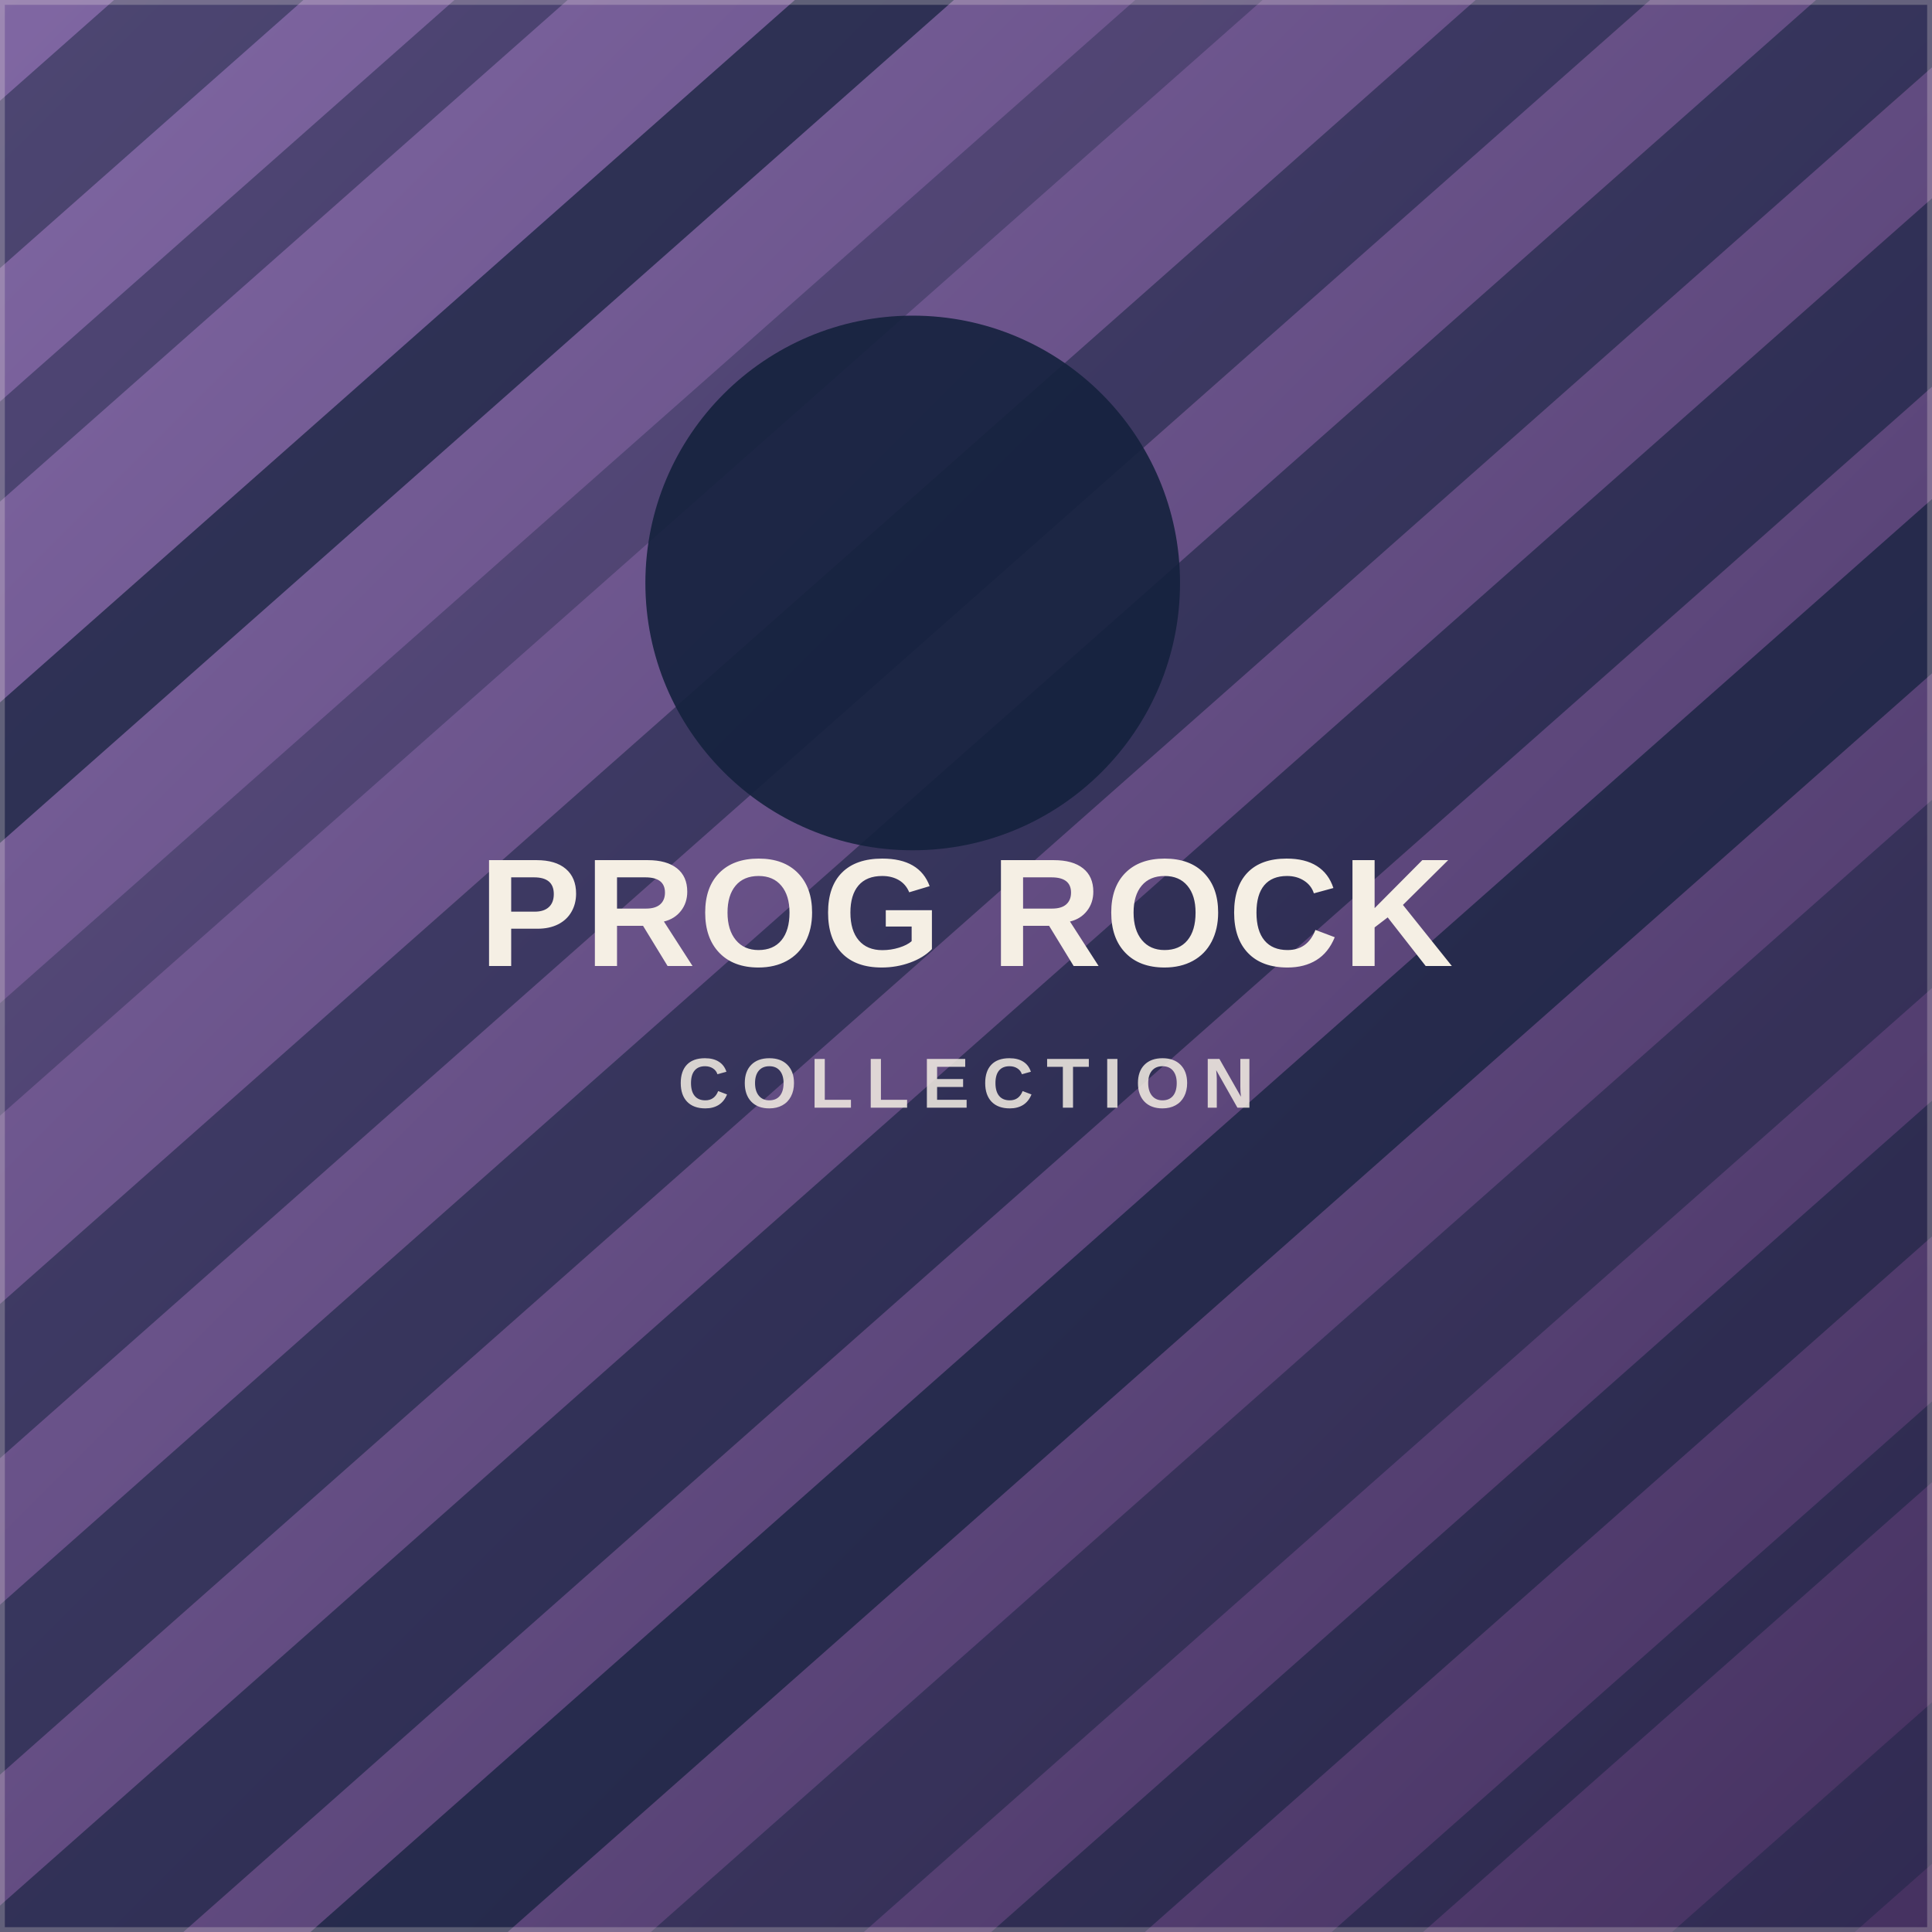
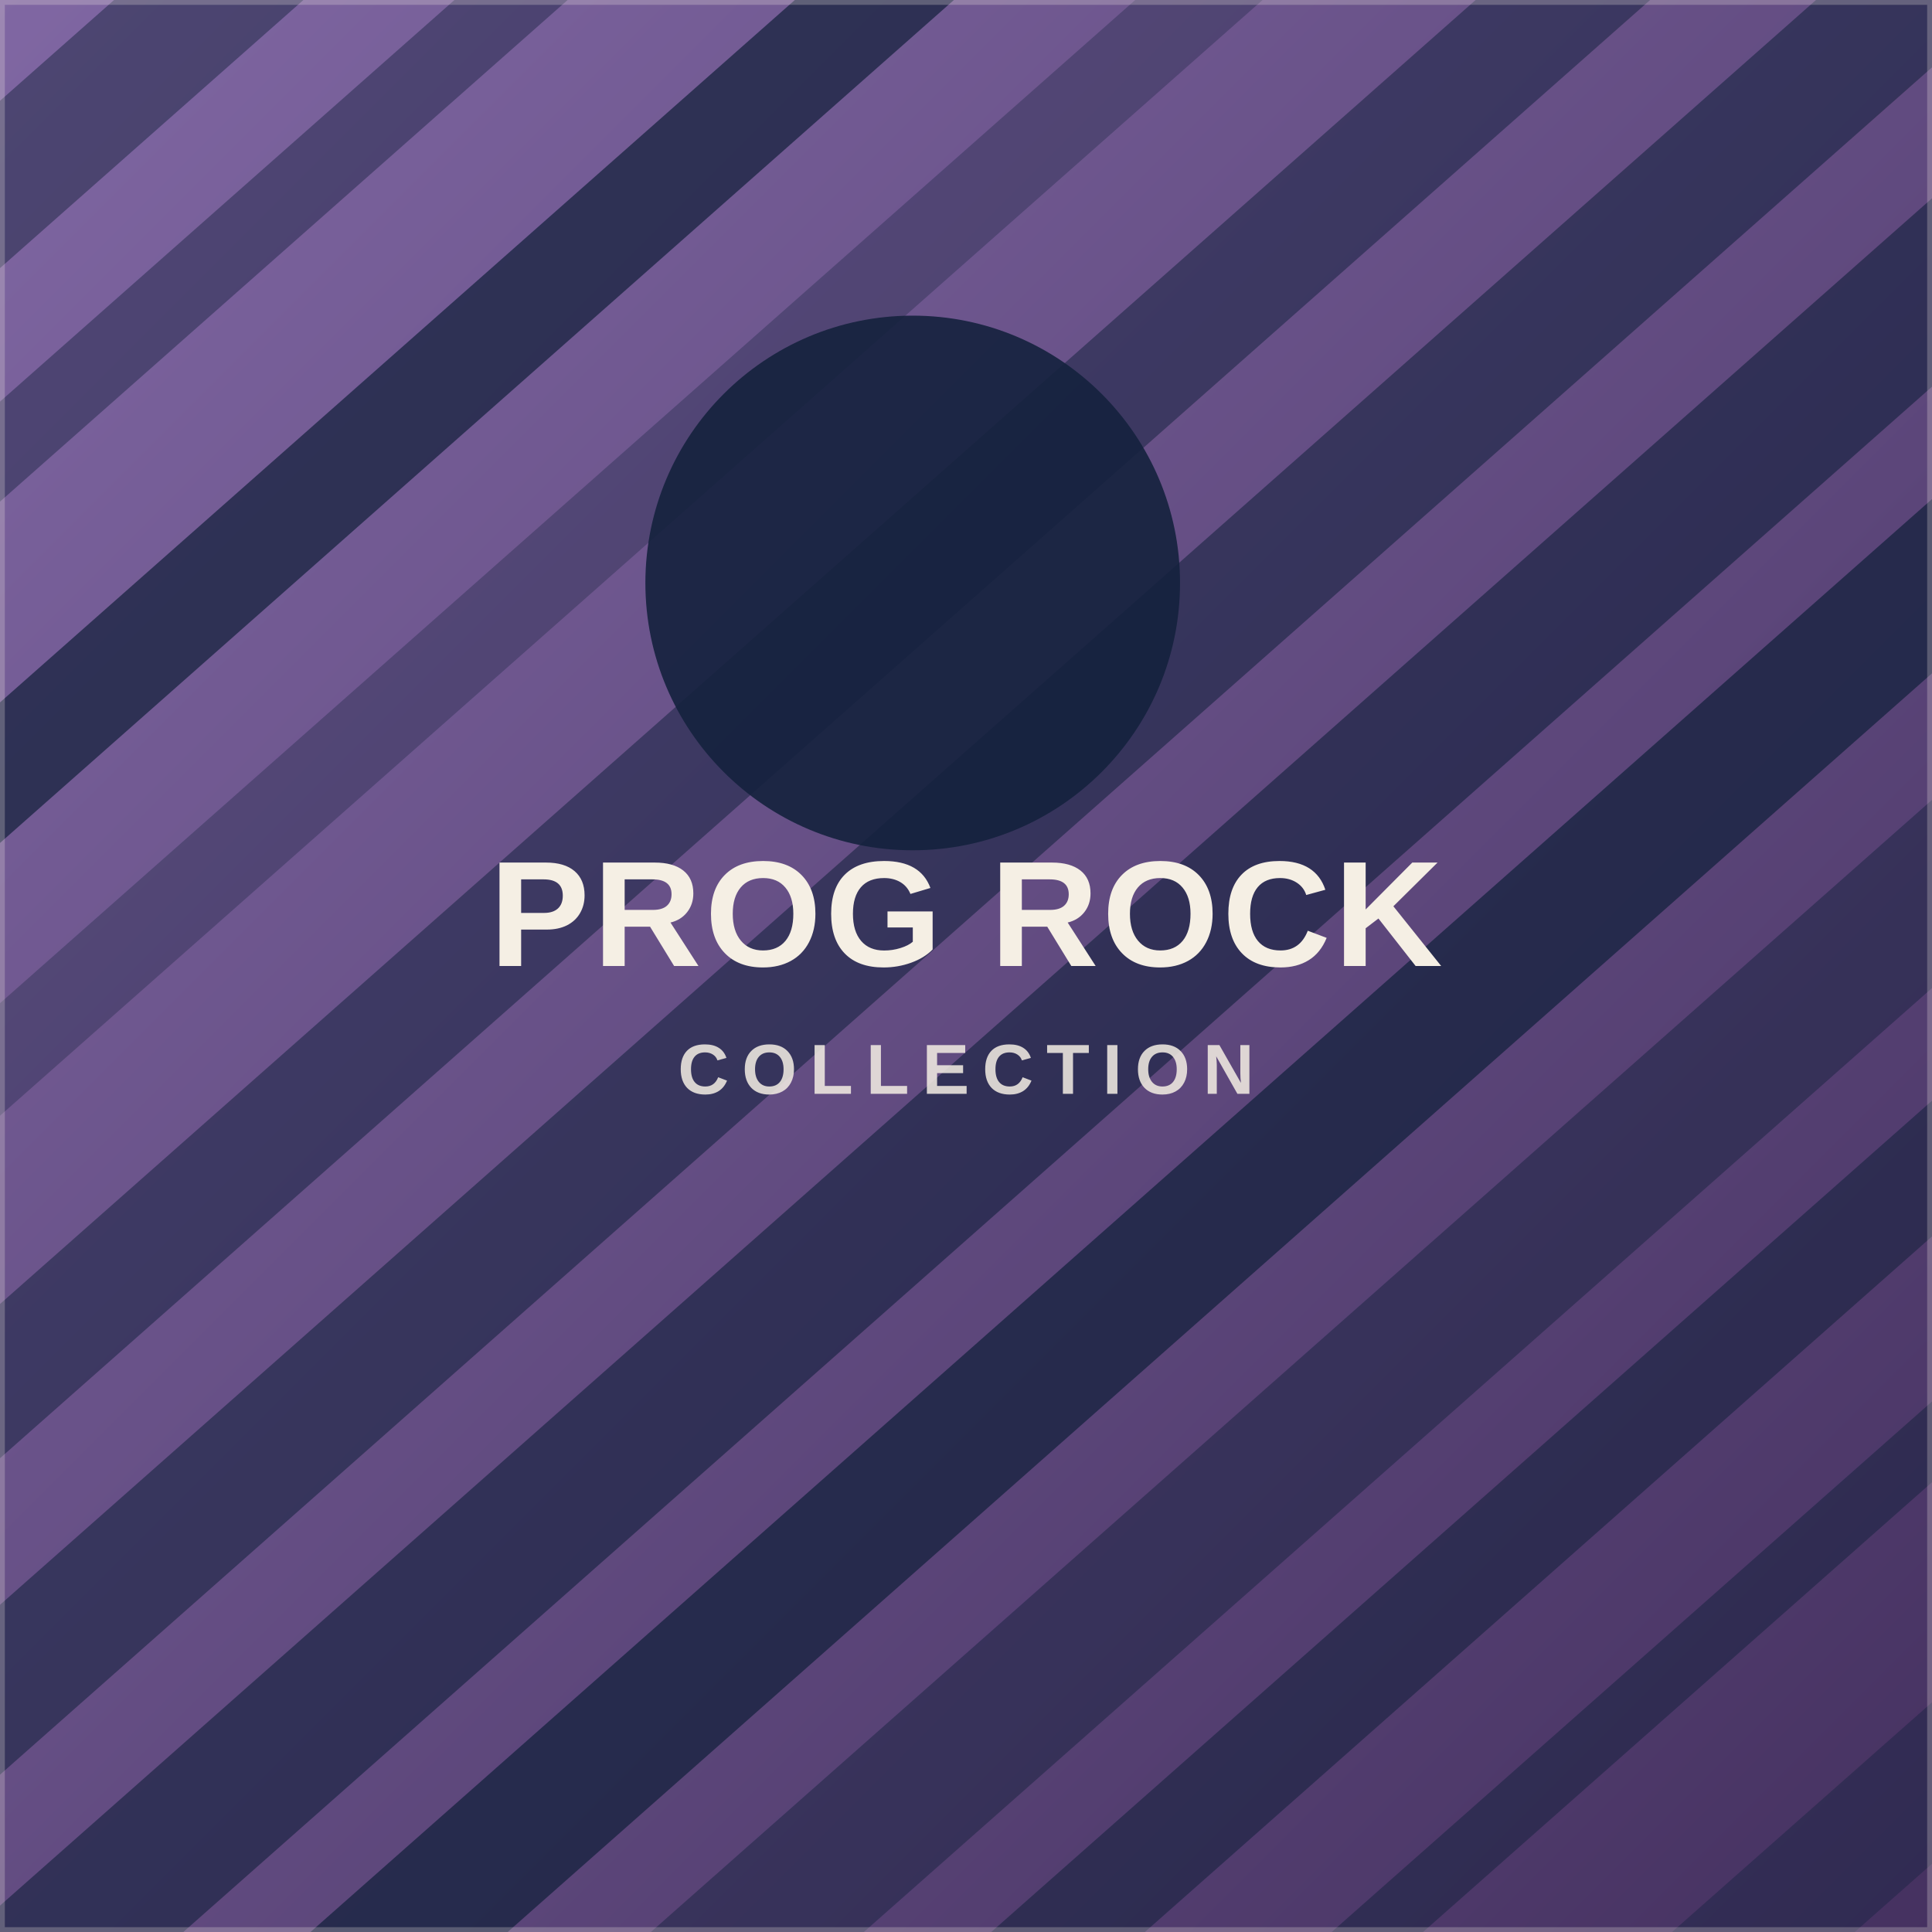
<svg xmlns="http://www.w3.org/2000/svg" viewBox="0 0 600 600">
  <defs>
    <linearGradient id="g" x1="0" y1="0" x2="1" y2="1">
      <stop offset="0" stop-color="#8067a3" />
      <stop offset="1" stop-color="#453160" />
    </linearGradient>
  </defs>
  <rect width="600" height="600" fill="url(#g)" />
  <g>
    <rect x="-520" y="-200" width="35.569" height="1000" fill="#14213d" opacity="0.43" transform="rotate(48.53286 300 300)" />
    <rect x="-450" y="-200" width="35.133" height="1000" fill="#14213d" opacity="0.66" transform="rotate(48.53286 300 300)" />
    <rect x="-380" y="-200" width="31.522" height="1000" fill="#14213d" opacity="0.72" transform="rotate(48.53286 300 300)" />
    <rect x="-310" y="-200" width="24.613" height="1000" fill="#14213d" opacity="0.49" transform="rotate(48.53286 300 300)" />
    <rect x="-240" y="-200" width="23.442" height="1000" fill="#14213d" opacity="0.57" transform="rotate(48.53286 300 300)" />
    <rect x="-170" y="-200" width="27.099" height="1000" fill="#14213d" opacity="0.67" transform="rotate(48.53286 300 300)" />
    <rect x="-100" y="-200" width="38.937" height="1000" fill="#14213d" opacity="0.48" transform="rotate(48.53286 300 300)" />
    <rect x="-30" y="-200" width="23.272" height="1000" fill="#14213d" opacity="0.44" transform="rotate(48.53286 300 300)" />
    <rect x="40" y="-200" width="32.713" height="1000" fill="#14213d" opacity="0.73" transform="rotate(48.53286 300 300)" />
    <rect x="110" y="-200" width="26.185" height="1000" fill="#14213d" opacity="0.33" transform="rotate(48.53286 300 300)" />
    <rect x="180" y="-200" width="35.889" height="1000" fill="#14213d" opacity="0.52" transform="rotate(48.53286 300 300)" />
    <rect x="250" y="-200" width="39.534" height="1000" fill="#14213d" opacity="0.57" transform="rotate(48.53286 300 300)" />
    <rect x="320" y="-200" width="43.846" height="1000" fill="#14213d" opacity="0.62" transform="rotate(48.53286 300 300)" />
    <rect x="390" y="-200" width="40.548" height="1000" fill="#14213d" opacity="0.75" transform="rotate(48.53286 300 300)" />
    <rect x="460" y="-200" width="43.794" height="1000" fill="#14213d" opacity="0.48" transform="rotate(48.53286 300 300)" />
    <rect x="530" y="-200" width="31.592" height="1000" fill="#14213d" opacity="0.58" transform="rotate(48.53286 300 300)" />
    <rect x="600" y="-200" width="18.796" height="1000" fill="#14213d" opacity="0.51" transform="rotate(48.53286 300 300)" />
    <rect x="670" y="-200" width="37.576" height="1000" fill="#14213d" opacity="0.42" transform="rotate(48.53286 300 300)" />
    <rect x="740" y="-200" width="38.563" height="1000" fill="#14213d" opacity="0.64" transform="rotate(48.53286 300 300)" />
    <rect x="810" y="-200" width="31.27" height="1000" fill="#14213d" opacity="0.61" transform="rotate(48.53286 300 300)" />
  </g>
  <circle cx="283.45" cy="181.046" r="83.021" fill="#14213d" opacity="0.9" />
  <rect x="0" y="0" width="600" height="600" fill="none" stroke="rgba(245,239,228,0.25)" stroke-width="3" />
-   <text x="300" y="300" text-anchor="middle" font-family="Arial Black, Arial, sans-serif" font-weight="900" font-size="47.778" fill="#f5efe4" letter-spacing="1">PROG ROCK</text>
-   <text x="300" y="344" text-anchor="middle" font-family="Arial, sans-serif" font-weight="700" font-size="22" fill="#f5efe4" opacity="0.85" letter-spacing="4">COLLECTION</text>
+   <text x="300" y="300.0" text-anchor="middle" font-family="Arial Black, Arial, sans-serif" font-weight="900" font-size="46.7" fill="#f5efe4" letter-spacing="1">PROG ROCK</text>
+   <text x="300" y="339.7" text-anchor="middle" font-family="Arial, sans-serif" font-weight="700" font-size="22" fill="#f5efe4" opacity="0.85" letter-spacing="4">COLLECTION</text>
</svg>
